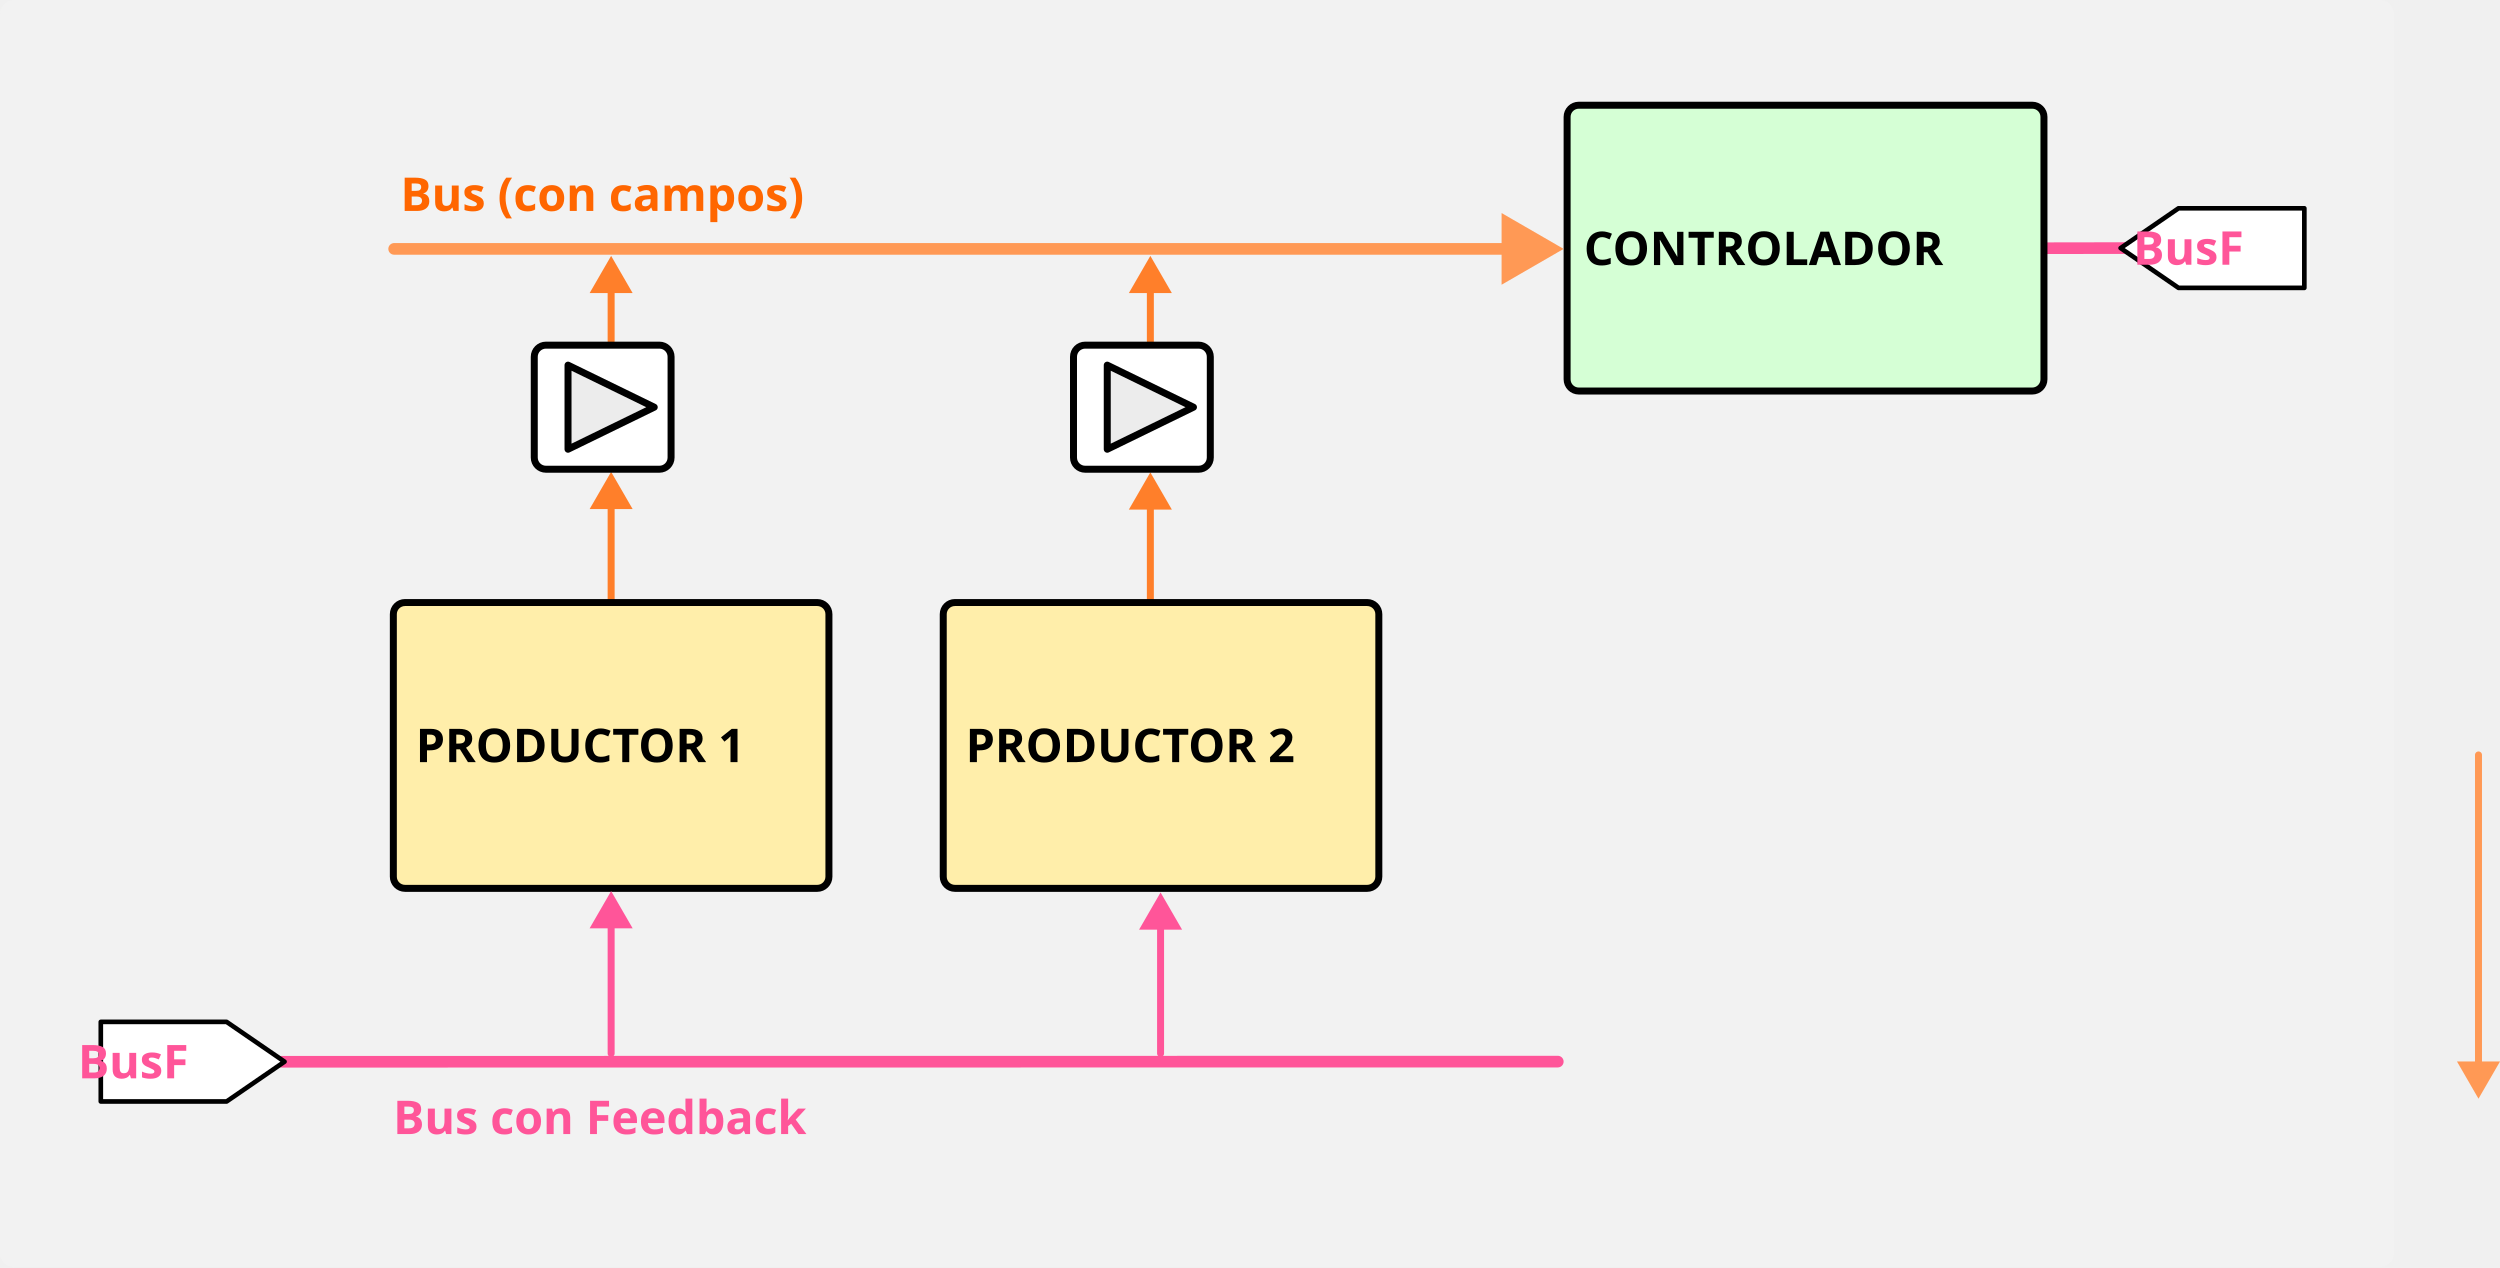
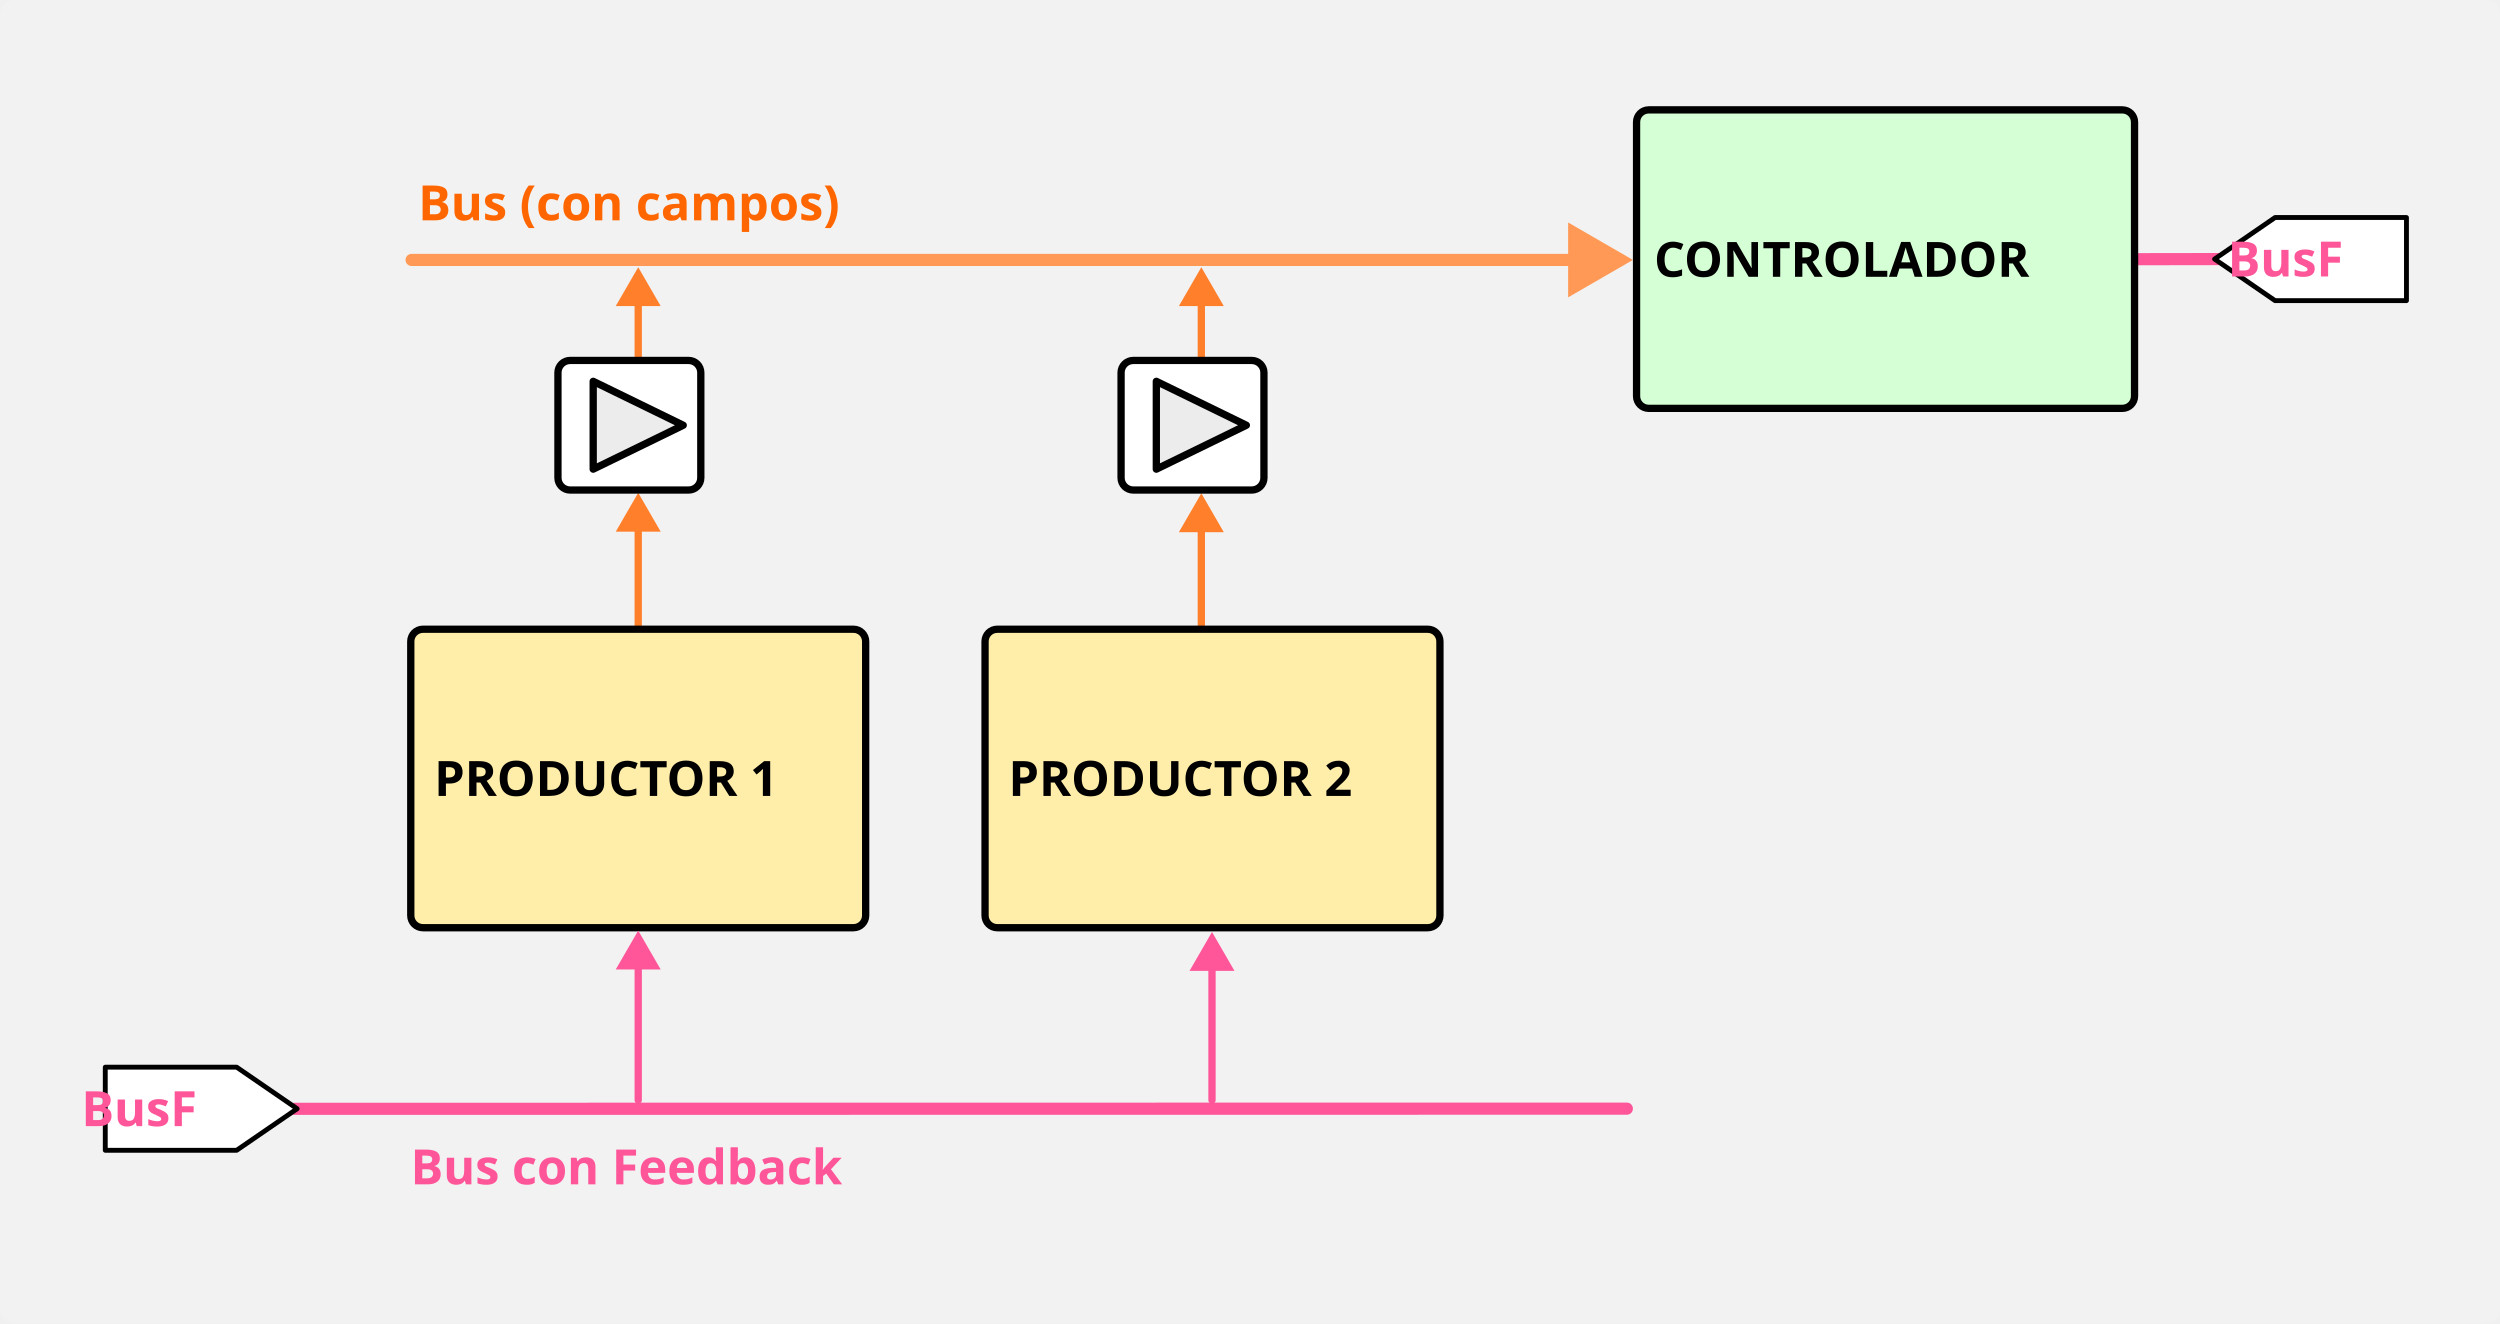
- <svg xmlns="http://www.w3.org/2000/svg" width="283.928mm" height="143.905mm" viewBox="0 0 283.928 143.905" version="1.1" id="svg5" xml:space="preserve">
+ <svg xmlns="http://www.w3.org/2000/svg" width="271.879mm" height="143.905mm" viewBox="0 0 271.879 143.905" version="1.1" id="svg5" xml:space="preserve">
  <defs id="defs2">
    <marker style="overflow:visible" id="marker2902" refX="0" refY="0" orient="auto-start-reverse" markerWidth="5.324" markerHeight="6.155" viewBox="0 0 5.324 6.155" preserveAspectRatio="xMidYMid">
      <path transform="scale(0.5)" style="fill:context-stroke;fill-rule:evenodd;stroke:context-stroke;stroke-width:1pt" d="M 5.77,0 -2.88,5 V -5 Z" id="path2900" />
    </marker>
    <rect x="583.327" y="481.063" width="136.631" height="40.803" id="rect5810" />
    <marker style="overflow:visible" id="TriangleStart" refX="0" refY="0" orient="auto-start-reverse" markerWidth="5.324" markerHeight="6.155" viewBox="0 0 5.324 6.155" preserveAspectRatio="xMidYMid">
      <path transform="scale(0.5)" style="fill:context-stroke;fill-rule:evenodd;stroke:context-stroke;stroke-width:1pt" d="M 5.77,0 -2.88,5 V -5 Z" id="path135" />
    </marker>
  </defs>
  <g id="layer2" transform="translate(22.67824,-9.661389)">
    <rect style="fill:#f2f2f2;fill-opacity:1;stroke:none;stroke-width:0.794;stroke-linecap:round;stroke-linejoin:round;stroke-opacity:1" id="rect3091" width="271.879" height="143.905" x="-22.678" y="9.661" rx="1.59" ry="1.567" />
  </g>
  <g id="layer1" transform="translate(22.67824,-9.661389)">
    <path style="fill:#0000ff;fill-opacity:1;stroke:#ff5599;stroke-width:1.323;stroke-linecap:round;stroke-linejoin:round;stroke-dasharray:none;stroke-opacity:1" d="m 209.74,37.85 10.508,-0.017" id="path2968" />
    <path style="fill:#0000ff;fill-opacity:1;stroke:#ff7f2a;stroke-width:0.794;stroke-linecap:round;stroke-linejoin:round;stroke-dasharray:none;stroke-opacity:1;marker-end:url(#TriangleStart)" d="M 107.969,48.403 V 41.54" id="path1121" />
    <path style="fill:#0000ff;fill-opacity:1;stroke:#ff7f2a;stroke-width:0.794;stroke-linecap:round;stroke-linejoin:round;stroke-dasharray:none;stroke-opacity:1;marker-end:url(#TriangleStart)" d="M 46.729,48.403 V 41.54" id="path3456" />
    <path style="fill:#0000ff;fill-opacity:1;stroke:#ff7f2a;stroke-width:0.794;stroke-linecap:round;stroke-linejoin:round;stroke-dasharray:none;stroke-opacity:1;marker-end:url(#TriangleStart)" d="M 46.729,77.695 V 66.071" id="path5692" />
    <rect style="fill:#ffffff;fill-opacity:1;stroke:#000000;stroke-width:0.794;stroke-linecap:round;stroke-linejoin:round;stroke-opacity:1" id="rect5686" width="15.537" height="14.093" x="37.999" y="48.86" ry="1.327" rx="1.327" />
    <rect style="fill:#ffeeaa;fill-opacity:1;stroke:#000000;stroke-width:0.794;stroke-linecap:round;stroke-linejoin:round;stroke-opacity:1" id="rect1008" width="49.47" height="32.46" x="21.994" y="78.092" ry="1.327" rx="1.327" />
    <text xml:space="preserve" style="font-weight:bold;font-size:5.292px;font-family:sans-serif;-inkscape-font-specification:'sans-serif Bold';text-align:center;text-anchor:middle;fill:#000000;fill-opacity:1;stroke:none;stroke-width:0.794;stroke-linecap:round;stroke-linejoin:round" x="46.668" y="96.22" id="text236">
      <tspan id="tspan234" style="fill:#000000;fill-opacity:1;stroke:none;stroke-width:0.794" x="46.668" y="96.22">PRODUCTOR 1</tspan>
    </text>
    <g id="g1641" transform="translate(-10.70178,-64.68962)">
      <rect style="fill:#d5ffd5;fill-opacity:1;stroke:#000000;stroke-width:0.794;stroke-linecap:round;stroke-linejoin:round;stroke-opacity:1" id="rect1167" width="54.156" height="32.46" x="166.002" y="86.301" ry="1.327" rx="1.327" />
      <text xml:space="preserve" style="font-weight:bold;font-size:5.292px;font-family:sans-serif;-inkscape-font-specification:'sans-serif Bold';text-align:center;text-anchor:middle;fill:#000000;fill-opacity:1;stroke:none;stroke-width:0.794;stroke-linecap:round;stroke-linejoin:round" x="193.13" y="104.458" id="text1048">
        <tspan style="fill:#000000;fill-opacity:1;stroke:none;stroke-width:0.794" x="193.13" y="104.458" id="tspan5624">CONTROLADOR</tspan>
      </text>
    </g>
    <text xml:space="preserve" style="font-weight:bold;font-size:5.292px;font-family:sans-serif;-inkscape-font-specification:'sans-serif Bold';text-align:center;text-anchor:middle;fill:#ff6600;fill-opacity:1;stroke:none;stroke-width:0.794;stroke-linecap:round;stroke-linejoin:round" x="49.156" y="33.623" id="text3316">
      <tspan id="tspan3314" style="fill:#ff6600;fill-opacity:1;stroke:none;stroke-width:0.794" x="49.156" y="33.623">Bus (con campos)</tspan>
    </text>
    <path style="fill:#0000ff;fill-opacity:1;stroke:#ff9955;stroke-width:1.323;stroke-linecap:round;stroke-linejoin:round;stroke-dasharray:none;stroke-opacity:1;marker-end:url(#marker2902)" d="M 22.086,37.928 H 150.205" id="path3400" />
    <path style="fill:#ececec;stroke:#000000;stroke-width:0.794;stroke-linecap:round;stroke-linejoin:round;stroke-dasharray:none;stroke-dashoffset:0" d="m 41.833,60.683 v -9.552 l 9.791,4.776 z" id="path240" />
    <text xml:space="preserve" transform="matrix(0.2645833,0,0,0.2645833,3.4471432e-7,-6.019319)" id="text5808" style="font-size:20px;font-family:sans-serif;-inkscape-font-specification:sans-serif;text-align:center;white-space:pre;shape-inside:url(#rect5810);display:inline;fill:#ffffff;stroke:#008000;stroke-width:3;stroke-linecap:round;stroke-linejoin:round" />
    <path style="fill:#0000ff;fill-opacity:1;stroke:#ff7f2a;stroke-width:0.794;stroke-linecap:round;stroke-linejoin:round;stroke-dasharray:none;stroke-opacity:1;marker-end:url(#TriangleStart)" d="M 107.969,78.092 V 66.13" id="path1113" />
    <rect style="fill:#ffffff;fill-opacity:1;stroke:#000000;stroke-width:0.794;stroke-linecap:round;stroke-linejoin:round;stroke-opacity:1" id="rect1119" width="15.537" height="14.093" x="99.24" y="48.86" ry="1.327" rx="1.327" />
    <rect style="fill:#ffeeaa;fill-opacity:1;stroke:#000000;stroke-width:0.794;stroke-linecap:round;stroke-linejoin:round;stroke-opacity:1" id="rect1123" width="49.47" height="32.46" x="84.447" y="78.092" ry="1.327" rx="1.327" />
    <text xml:space="preserve" style="font-weight:bold;font-size:5.292px;font-family:sans-serif;-inkscape-font-specification:'sans-serif Bold';text-align:center;text-anchor:middle;fill:#000000;fill-opacity:1;stroke:none;stroke-width:0.794;stroke-linecap:round;stroke-linejoin:round" x="109.121" y="96.22" id="text1127">
      <tspan id="tspan1125" style="fill:#000000;fill-opacity:1;stroke:none;stroke-width:0.794" x="109.121" y="96.22">PRODUCTOR 2</tspan>
    </text>
    <path style="fill:#ececec;stroke:#000000;stroke-width:0.794;stroke-linecap:round;stroke-linejoin:round;stroke-dasharray:none;stroke-dashoffset:0" d="m 103.074,60.683 v -9.552 l 9.791,4.776 z" id="path1133" />
-     <path style="fill:#ff9955;fill-opacity:1;stroke:#ff9955;stroke-width:0.794;stroke-linecap:round;stroke-linejoin:round;stroke-dasharray:none;stroke-opacity:1;marker-end:url(#TriangleStart)" d="M 258.807,95.401 V 131.623" id="path1244" />
    <path style="fill:#0000ff;fill-opacity:1;stroke:#ff5599;stroke-width:1.323;stroke-linecap:round;stroke-linejoin:round;stroke-dasharray:none;stroke-opacity:1" d="m 9.354,130.247 144.888,-0.017" id="path1481" />
    <text xml:space="preserve" style="font-weight:bold;font-size:5.292px;font-family:sans-serif;-inkscape-font-specification:'sans-serif Bold';text-align:center;text-anchor:middle;fill:#ff5599;fill-opacity:1;stroke:none;stroke-width:0.794;stroke-linecap:round;stroke-linejoin:round" x="48.878" y="138.462" id="text1684">
      <tspan id="tspan1682" style="fill:#ff5599;fill-opacity:1;stroke:none;stroke-width:0.794" x="48.878" y="138.462">Bus con Feedback</tspan>
    </text>
    <path style="fill:#0000ff;fill-opacity:1;stroke:#ff5599;stroke-width:0.794;stroke-linecap:round;stroke-linejoin:round;stroke-dasharray:none;stroke-opacity:1;marker-end:url(#TriangleStart)" d="M 46.729,129.305 V 113.682" id="path1890" />
    <path style="fill:#0000ff;fill-opacity:1;stroke:#ff5599;stroke-width:0.794;stroke-linecap:round;stroke-linejoin:round;stroke-dasharray:none;stroke-opacity:1;marker-end:url(#TriangleStart)" d="M 109.129,129.305 V 113.835" id="path1892" />
    <g id="g4030" transform="translate(-31.62685,40.88796)">
      <path id="rect3069" style="fill:#ffffff;stroke:#000000;stroke-width:0.529;stroke-linecap:round;stroke-linejoin:round" d="m 256.364,-7.57 h 14.291 V 1.467 H 256.364 l -6.575,-4.519 z" />
      <text xml:space="preserve" style="font-weight:bold;font-size:5.292px;font-family:sans-serif;-inkscape-font-specification:'sans-serif Bold';text-align:center;text-anchor:middle;fill:#ff5599;fill-opacity:1;stroke:none;stroke-width:0.794;stroke-linecap:round;stroke-linejoin:round" x="262.309" y="-1.16" id="text3015">
        <tspan id="tspan3013" style="fill:#ff5599;fill-opacity:1;stroke:none;stroke-width:0.794" x="262.309" y="-1.16">BusF</tspan>
      </text>
    </g>
    <g id="g5603" transform="translate(-115.9706,151.4572)">
      <path id="path4089" style="fill:#ffffff;stroke:#000000;stroke-width:0.529;stroke-linecap:round;stroke-linejoin:round" d="m 119.031,-25.738 h -14.291 v 9.037 h 14.291 l 6.575,-4.519 z" />
      <text xml:space="preserve" style="font-weight:bold;font-size:5.292px;font-family:sans-serif;-inkscape-font-specification:'sans-serif Bold';text-align:center;text-anchor:middle;fill:#ff5599;fill-opacity:1;stroke:none;stroke-width:0.794;stroke-linecap:round;stroke-linejoin:round" x="113.241" y="-19.328" id="text4093">
        <tspan id="tspan4091" style="fill:#ff5599;fill-opacity:1;stroke:none;stroke-width:0.794" x="113.241" y="-19.328">BusF</tspan>
      </text>
    </g>
  </g>
</svg>
